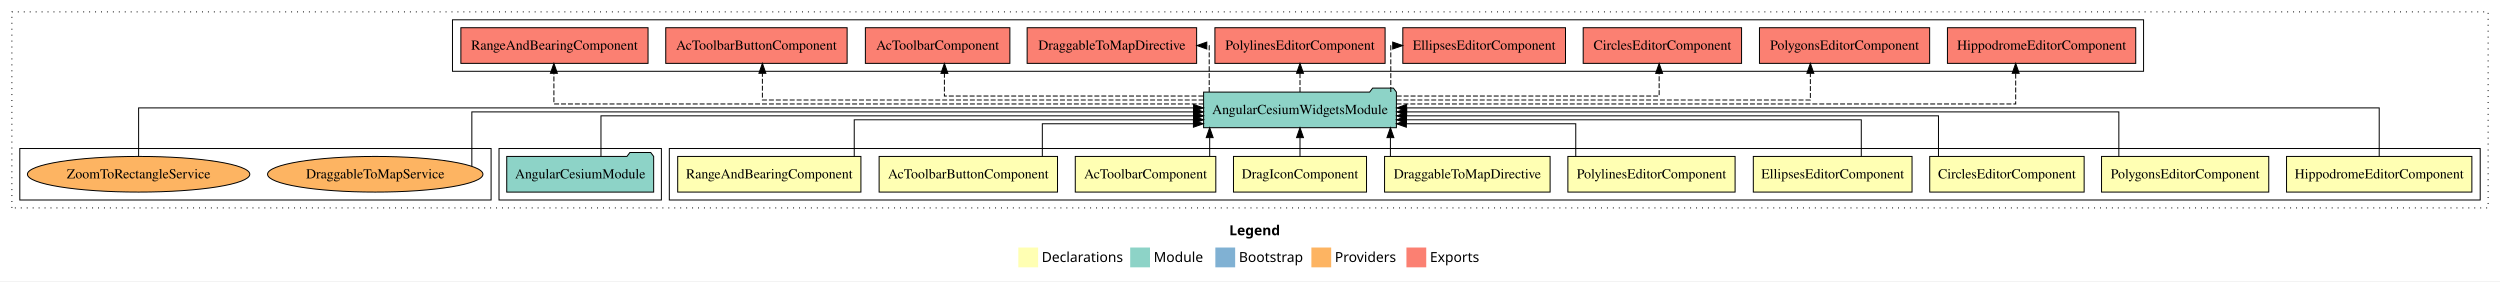
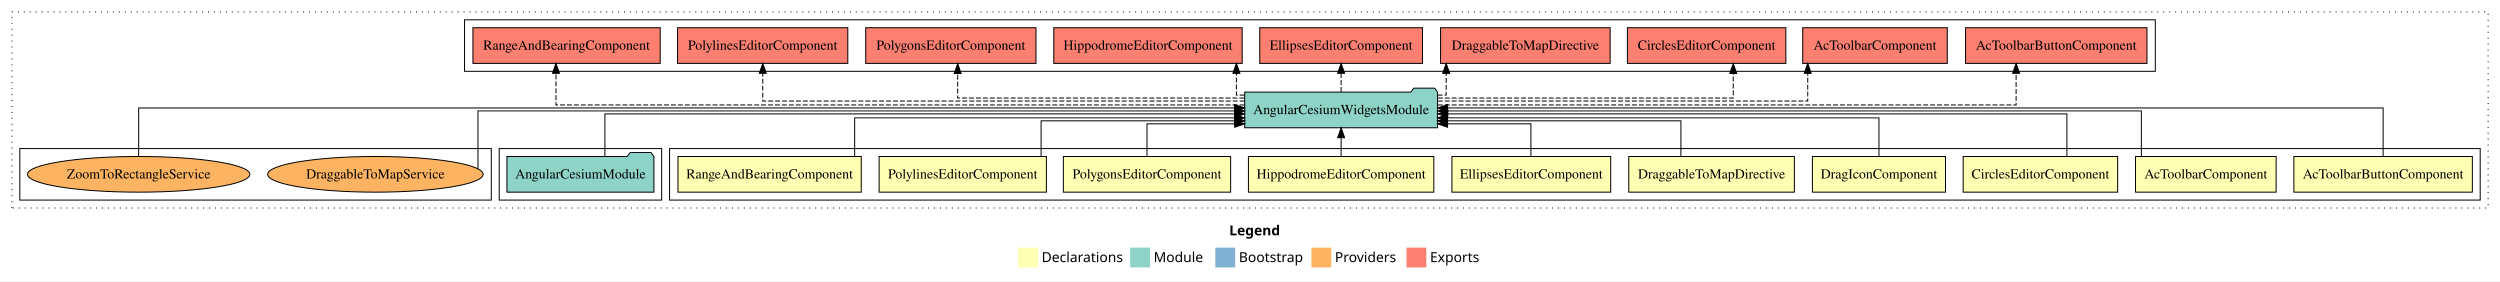
- <svg xmlns="http://www.w3.org/2000/svg" width="2525pt" height="284pt" viewBox="0.00 0.00 2525.00 284.00">
+ <svg xmlns="http://www.w3.org/2000/svg" width="2524pt" height="284pt" viewBox="0.00 0.00 2524.00 284.00">
  <g id="graph0" class="graph" transform="scale(1 1) rotate(0) translate(4 280)">
-     <polygon fill="#ffffff" stroke="transparent" points="-4,4 -4,-280 2521,-280 2521,4 -4,4" />
-     <text text-anchor="start" x="1237.509" y="-42.4" font-family="sans-serif" font-weight="bold" font-size="14.00" fill="#000000">Legend</text>
-     <polygon fill="#ffffb3" stroke="transparent" points="1024.5,-10 1024.5,-30 1044.5,-30 1044.5,-10 1024.5,-10" />
-     <text text-anchor="start" x="1048.129" y="-15.4" font-family="sans-serif" font-size="14.00" fill="#000000">  Declarations</text>
-     <polygon fill="#8dd3c7" stroke="transparent" points="1137.5,-10 1137.5,-30 1157.5,-30 1157.5,-10 1137.5,-10" />
-     <text text-anchor="start" x="1161.225" y="-15.4" font-family="sans-serif" font-size="14.00" fill="#000000">  Module</text>
-     <polygon fill="#80b1d3" stroke="transparent" points="1223.5,-10 1223.5,-30 1243.5,-30 1243.5,-10 1223.5,-10" />
-     <text text-anchor="start" x="1247.281" y="-15.4" font-family="sans-serif" font-size="14.00" fill="#000000">  Bootstrap</text>
-     <polygon fill="#fdb462" stroke="transparent" points="1320.5,-10 1320.5,-30 1340.5,-30 1340.5,-10 1320.5,-10" />
-     <text text-anchor="start" x="1344.173" y="-15.4" font-family="sans-serif" font-size="14.00" fill="#000000">  Providers</text>
-     <polygon fill="#fb8072" stroke="transparent" points="1416.5,-10 1416.5,-30 1436.5,-30 1436.5,-10 1416.5,-10" />
-     <text text-anchor="start" x="1440.226" y="-15.4" font-family="sans-serif" font-size="14.00" fill="#000000">  Exports</text>
+     <polygon fill="#ffffff" stroke="transparent" points="-4,4 -4,-280 2520,-280 2520,4 -4,4" />
+     <text text-anchor="start" x="1237.009" y="-42.4" font-family="sans-serif" font-weight="bold" font-size="14.00" fill="#000000">Legend</text>
+     <polygon fill="#ffffb3" stroke="transparent" points="1024,-10 1024,-30 1044,-30 1044,-10 1024,-10" />
+     <text text-anchor="start" x="1047.629" y="-15.4" font-family="sans-serif" font-size="14.00" fill="#000000">  Declarations</text>
+     <polygon fill="#8dd3c7" stroke="transparent" points="1137,-10 1137,-30 1157,-30 1157,-10 1137,-10" />
+     <text text-anchor="start" x="1160.725" y="-15.4" font-family="sans-serif" font-size="14.00" fill="#000000">  Module</text>
+     <polygon fill="#80b1d3" stroke="transparent" points="1223,-10 1223,-30 1243,-30 1243,-10 1223,-10" />
+     <text text-anchor="start" x="1246.781" y="-15.4" font-family="sans-serif" font-size="14.00" fill="#000000">  Bootstrap</text>
+     <polygon fill="#fdb462" stroke="transparent" points="1320,-10 1320,-30 1340,-30 1340,-10 1320,-10" />
+     <text text-anchor="start" x="1343.673" y="-15.4" font-family="sans-serif" font-size="14.00" fill="#000000">  Providers</text>
+     <polygon fill="#fb8072" stroke="transparent" points="1416,-10 1416,-30 1436,-30 1436,-10 1416,-10" />
+     <text text-anchor="start" x="1439.726" y="-15.4" font-family="sans-serif" font-size="14.00" fill="#000000">  Exports</text>
    <g id="clust1" class="cluster">
-       <polygon fill="none" stroke="#000000" stroke-dasharray="1,5" points="8,-70 8,-268 2509,-268 2509,-70 8,-70" />
+       <polygon fill="none" stroke="#000000" stroke-dasharray="1,5" points="8,-70 8,-268 2508,-268 2508,-70 8,-70" />
    </g>
    <g id="clust2" class="cluster">
-       <polygon fill="none" stroke="#000000" points="672,-78 672,-130 2501,-130 2501,-78 672,-78" />
+       <polygon fill="none" stroke="#000000" points="672,-78 672,-130 2500,-130 2500,-78 672,-78" />
    </g>
    <g id="clust13" class="cluster">
      <polygon fill="none" stroke="#000000" points="500,-78 500,-130 664,-130 664,-78 500,-78" />
    </g>
    <g id="clust14" class="cluster">
-       <polygon fill="none" stroke="#000000" points="453,-208 453,-260 2161,-260 2161,-208 453,-208" />
+       <polygon fill="none" stroke="#000000" points="465,-208 465,-260 2172,-260 2172,-208 465,-208" />
    </g>
    <g id="clust16" class="cluster">
      <polygon fill="none" stroke="#000000" points="16,-78 16,-130 492,-130 492,-78 16,-78" />
    </g>
    <g id="node1" class="node">
-       <polygon fill="#ffffb3" stroke="#000000" points="2492.59,-122 2305.41,-122 2305.41,-86 2492.59,-86 2492.59,-122" />
-       <text text-anchor="middle" x="2399" y="-99.8" font-family="Times,serif" font-size="14.00" fill="#000000">HippodromeEditorComponent</text>
+       <polygon fill="#ffffb3" stroke="#000000" points="2492.09,-122 2311.91,-122 2311.91,-86 2492.09,-86 2492.09,-122" />
+       <text text-anchor="middle" x="2402" y="-99.8" font-family="Times,serif" font-size="14.00" fill="#000000">AcToolbarButtonComponent</text>
    </g>
    <g id="node11" class="node">
-       <polygon fill="#8dd3c7" stroke="#000000" points="1406.354,-187 1403.354,-191 1382.354,-191 1379.354,-187 1211.646,-187 1211.646,-151 1406.354,-151 1406.354,-187" />
-       <text text-anchor="middle" x="1309" y="-164.8" font-family="Times,serif" font-size="14.00" fill="#000000">AngularCesiumWidgetsModule</text>
+       <polygon fill="#8dd3c7" stroke="#000000" points="1447.354,-187 1444.354,-191 1423.354,-191 1420.354,-187 1252.646,-187 1252.646,-151 1447.354,-151 1447.354,-187" />
+       <text text-anchor="middle" x="1350" y="-164.8" font-family="Times,serif" font-size="14.00" fill="#000000">AngularCesiumWidgetsModule</text>
    </g>
    <g id="edge1" class="edge">
-       <path fill="none" stroke="#000000" d="M2399,-122.308C2399,-142.145 2399,-171 2399,-171 2399,-171 1416.689,-171 1416.689,-171" />
-       <polygon fill="#000000" stroke="#000000" points="1416.689,-167.5 1406.689,-171 1416.689,-174.5 1416.689,-167.5" />
+       <path fill="none" stroke="#000000" d="M2402,-122.308C2402,-142.145 2402,-171 2402,-171 2402,-171 1457.554,-171 1457.554,-171" />
+       <polygon fill="#000000" stroke="#000000" points="1457.554,-167.5 1447.554,-171 1457.554,-174.5 1457.554,-167.5" />
    </g>
    <g id="node2" class="node">
-       <polygon fill="#ffffb3" stroke="#000000" points="2287.445,-122 2118.555,-122 2118.555,-86 2287.445,-86 2287.445,-122" />
-       <text text-anchor="middle" x="2203" y="-99.8" font-family="Times,serif" font-size="14.00" fill="#000000">PolygonsEditorComponent</text>
+       <polygon fill="#ffffb3" stroke="#000000" points="2293.972,-122 2152.028,-122 2152.028,-86 2293.972,-86 2293.972,-122" />
+       <text text-anchor="middle" x="2223" y="-99.8" font-family="Times,serif" font-size="14.00" fill="#000000">AcToolbarComponent</text>
    </g>
    <g id="edge2" class="edge">
-       <path fill="none" stroke="#000000" d="M2136.036,-122.222C2136.036,-140.828 2136.036,-167 2136.036,-167 2136.036,-167 1416.711,-167 1416.711,-167" />
-       <polygon fill="#000000" stroke="#000000" points="1416.711,-163.5 1406.711,-167 1416.711,-170.5 1416.711,-163.5" />
+       <path fill="none" stroke="#000000" d="M2157.905,-122.169C2157.905,-141.09 2157.905,-168 2157.905,-168 2157.905,-168 1457.452,-168 1457.452,-168" />
+       <polygon fill="#000000" stroke="#000000" points="1457.452,-164.5 1447.452,-168 1457.452,-171.5 1457.452,-164.5" />
    </g>
    <g id="node3" class="node">
-       <polygon fill="#ffffb3" stroke="#000000" points="2100.979,-122 1945.021,-122 1945.021,-86 2100.979,-86 2100.979,-122" />
-       <text text-anchor="middle" x="2023" y="-99.8" font-family="Times,serif" font-size="14.00" fill="#000000">CirclesEditorComponent</text>
+       <polygon fill="#ffffb3" stroke="#000000" points="2133.979,-122 1978.021,-122 1978.021,-86 2133.979,-86 2133.979,-122" />
+       <text text-anchor="middle" x="2056" y="-99.8" font-family="Times,serif" font-size="14.00" fill="#000000">CirclesEditorComponent</text>
    </g>
    <g id="edge3" class="edge">
-       <path fill="none" stroke="#000000" d="M1953.858,-122.022C1953.858,-139.373 1953.858,-163 1953.858,-163 1953.858,-163 1416.59,-163 1416.59,-163" />
-       <polygon fill="#000000" stroke="#000000" points="1416.59,-159.5 1406.59,-163 1416.59,-166.5 1416.59,-159.5" />
+       <path fill="none" stroke="#000000" d="M2082.728,-122.302C2082.728,-140.27 2082.728,-165 2082.728,-165 2082.728,-165 1457.679,-165 1457.679,-165" />
+       <polygon fill="#000000" stroke="#000000" points="1457.679,-161.5 1447.679,-165 1457.679,-168.5 1457.679,-161.5" />
    </g>
    <g id="node4" class="node">
-       <polygon fill="#ffffb3" stroke="#000000" points="1927.155,-122 1766.845,-122 1766.845,-86 1927.155,-86 1927.155,-122" />
-       <text text-anchor="middle" x="1847" y="-99.8" font-family="Times,serif" font-size="14.00" fill="#000000">EllipsesEditorComponent</text>
+       <polygon fill="#ffffb3" stroke="#000000" points="1960.189,-122 1825.811,-122 1825.811,-86 1960.189,-86 1960.189,-122" />
+       <text text-anchor="middle" x="1893" y="-99.8" font-family="Times,serif" font-size="14.00" fill="#000000">DragIconComponent</text>
    </g>
    <g id="edge4" class="edge">
-       <path fill="none" stroke="#000000" d="M1875.894,-122.009C1875.894,-138.049 1875.894,-159 1875.894,-159 1875.894,-159 1416.453,-159 1416.453,-159" />
-       <polygon fill="#000000" stroke="#000000" points="1416.453,-155.5 1406.453,-159 1416.453,-162.5 1416.453,-155.5" />
+       <path fill="none" stroke="#000000" d="M1893,-122.035C1893,-138.734 1893,-161 1893,-161 1893,-161 1457.391,-161 1457.391,-161" />
+       <polygon fill="#000000" stroke="#000000" points="1457.391,-157.5 1447.391,-161 1457.391,-164.5 1457.391,-157.5" />
    </g>
    <g id="node5" class="node">
-       <polygon fill="#ffffb3" stroke="#000000" points="1748.441,-122 1579.559,-122 1579.559,-86 1748.441,-86 1748.441,-122" />
-       <text text-anchor="middle" x="1664" y="-99.8" font-family="Times,serif" font-size="14.00" fill="#000000">PolylinesEditorComponent</text>
+       <polygon fill="#ffffb3" stroke="#000000" points="1807.597,-122 1640.403,-122 1640.403,-86 1807.597,-86 1807.597,-122" />
+       <text text-anchor="middle" x="1724" y="-99.8" font-family="Times,serif" font-size="14.00" fill="#000000">DraggableToMapDirective</text>
    </g>
    <g id="edge5" class="edge">
-       <path fill="none" stroke="#000000" d="M1587.52,-122.124C1587.52,-136.783 1587.52,-155 1587.52,-155 1587.52,-155 1416.413,-155 1416.413,-155" />
-       <polygon fill="#000000" stroke="#000000" points="1416.413,-151.5 1406.413,-155 1416.413,-158.5 1416.413,-151.5" />
+       <path fill="none" stroke="#000000" d="M1693.048,-122.282C1693.048,-137.948 1693.048,-158 1693.048,-158 1693.048,-158 1457.386,-158 1457.386,-158" />
+       <polygon fill="#000000" stroke="#000000" points="1457.386,-154.5 1447.386,-158 1457.386,-161.5 1457.386,-154.5" />
    </g>
    <g id="node6" class="node">
-       <polygon fill="#ffffb3" stroke="#000000" points="1561.597,-122 1394.403,-122 1394.403,-86 1561.597,-86 1561.597,-122" />
-       <text text-anchor="middle" x="1478" y="-99.8" font-family="Times,serif" font-size="14.00" fill="#000000">DraggableToMapDirective</text>
+       <polygon fill="#ffffb3" stroke="#000000" points="1622.155,-122 1461.845,-122 1461.845,-86 1622.155,-86 1622.155,-122" />
+       <text text-anchor="middle" x="1542" y="-99.8" font-family="Times,serif" font-size="14.00" fill="#000000">EllipsesEditorComponent</text>
    </g>
    <g id="edge6" class="edge">
-       <path fill="none" stroke="#000000" d="M1400.314,-122.106C1400.314,-122.106 1400.314,-140.991 1400.314,-140.991" />
-       <polygon fill="#000000" stroke="#000000" points="1396.815,-140.991 1400.314,-150.991 1403.815,-140.991 1396.815,-140.991" />
+       <path fill="none" stroke="#000000" d="M1541.61,-122.124C1541.61,-136.783 1541.61,-155 1541.61,-155 1541.61,-155 1457.489,-155 1457.489,-155" />
+       <polygon fill="#000000" stroke="#000000" points="1457.489,-151.5 1447.489,-155 1457.489,-158.5 1457.489,-151.5" />
    </g>
    <g id="node7" class="node">
-       <polygon fill="#ffffb3" stroke="#000000" points="1376.189,-122 1241.811,-122 1241.811,-86 1376.189,-86 1376.189,-122" />
-       <text text-anchor="middle" x="1309" y="-99.8" font-family="Times,serif" font-size="14.00" fill="#000000">DragIconComponent</text>
+       <polygon fill="#ffffb3" stroke="#000000" points="1443.59,-122 1256.41,-122 1256.41,-86 1443.59,-86 1443.59,-122" />
+       <text text-anchor="middle" x="1350" y="-99.8" font-family="Times,serif" font-size="14.00" fill="#000000">HippodromeEditorComponent</text>
    </g>
    <g id="edge7" class="edge">
-       <path fill="none" stroke="#000000" d="M1309,-122.106C1309,-122.106 1309,-140.991 1309,-140.991" />
-       <polygon fill="#000000" stroke="#000000" points="1305.5,-140.991 1309,-150.991 1312.5,-140.991 1305.5,-140.991" />
+       <path fill="none" stroke="#000000" d="M1350,-122.106C1350,-122.106 1350,-140.991 1350,-140.991" />
+       <polygon fill="#000000" stroke="#000000" points="1346.5,-140.991 1350,-150.991 1353.5,-140.991 1346.5,-140.991" />
    </g>
    <g id="node8" class="node">
-       <polygon fill="#ffffb3" stroke="#000000" points="1223.972,-122 1082.028,-122 1082.028,-86 1223.972,-86 1223.972,-122" />
-       <text text-anchor="middle" x="1153" y="-99.8" font-family="Times,serif" font-size="14.00" fill="#000000">AcToolbarComponent</text>
+       <polygon fill="#ffffb3" stroke="#000000" points="1238.445,-122 1069.555,-122 1069.555,-86 1238.445,-86 1238.445,-122" />
+       <text text-anchor="middle" x="1154" y="-99.8" font-family="Times,serif" font-size="14.00" fill="#000000">PolygonsEditorComponent</text>
    </g>
    <g id="edge8" class="edge">
-       <path fill="none" stroke="#000000" d="M1217.78,-122.106C1217.78,-122.106 1217.78,-140.991 1217.78,-140.991" />
-       <polygon fill="#000000" stroke="#000000" points="1214.28,-140.991 1217.78,-150.991 1221.28,-140.991 1214.28,-140.991" />
+       <path fill="none" stroke="#000000" d="M1154,-122.124C1154,-136.783 1154,-155 1154,-155 1154,-155 1242.574,-155 1242.574,-155" />
+       <polygon fill="#000000" stroke="#000000" points="1242.574,-158.5 1252.574,-155 1242.574,-151.5 1242.574,-158.5" />
    </g>
    <g id="node9" class="node">
-       <polygon fill="#ffffb3" stroke="#000000" points="1064.09,-122 883.91,-122 883.91,-86 1064.09,-86 1064.09,-122" />
-       <text text-anchor="middle" x="974" y="-99.8" font-family="Times,serif" font-size="14.00" fill="#000000">AcToolbarButtonComponent</text>
+       <polygon fill="#ffffb3" stroke="#000000" points="1052.441,-122 883.559,-122 883.559,-86 1052.441,-86 1052.441,-122" />
+       <text text-anchor="middle" x="968" y="-99.8" font-family="Times,serif" font-size="14.00" fill="#000000">PolylinesEditorComponent</text>
    </g>
    <g id="edge9" class="edge">
-       <path fill="none" stroke="#000000" d="M1048.748,-122.124C1048.748,-136.783 1048.748,-155 1048.748,-155 1048.748,-155 1201.351,-155 1201.351,-155" />
-       <polygon fill="#000000" stroke="#000000" points="1201.351,-158.5 1211.351,-155 1201.351,-151.5 1201.351,-158.5" />
+       <path fill="none" stroke="#000000" d="M1047.096,-122.282C1047.096,-137.948 1047.096,-158 1047.096,-158 1047.096,-158 1242.492,-158 1242.492,-158" />
+       <polygon fill="#000000" stroke="#000000" points="1242.492,-161.5 1252.492,-158 1242.492,-154.5 1242.492,-161.5" />
    </g>
    <g id="node10" class="node">
      <polygon fill="#ffffb3" stroke="#000000" points="865.522,-122 680.478,-122 680.478,-86 865.522,-86 865.522,-122" />
      <text text-anchor="middle" x="773" y="-99.8" font-family="Times,serif" font-size="14.00" fill="#000000">RangeAndBearingComponent</text>
    </g>
    <g id="edge10" class="edge">
-       <path fill="none" stroke="#000000" d="M858.778,-122.009C858.778,-138.049 858.778,-159 858.778,-159 858.778,-159 1201.586,-159 1201.586,-159" />
-       <polygon fill="#000000" stroke="#000000" points="1201.586,-162.5 1211.586,-159 1201.586,-155.5 1201.586,-162.5" />
+       <path fill="none" stroke="#000000" d="M858.866,-122.035C858.866,-138.734 858.866,-161 858.866,-161 858.866,-161 1242.38,-161 1242.38,-161" />
+       <polygon fill="#000000" stroke="#000000" points="1242.38,-164.5 1252.38,-161 1242.38,-157.5 1242.38,-164.5" />
    </g>
    <g id="node13" class="node">
-       <polygon fill="#fb8072" stroke="#000000" points="2153.09,-252 1962.91,-252 1962.91,-216 2153.09,-216 2153.09,-252" />
-       <text text-anchor="middle" x="2058" y="-229.8" font-family="Times,serif" font-size="14.00" fill="#000000">HippodromeEditorComponent </text>
+       <polygon fill="#fb8072" stroke="#000000" points="2163.59,-252 1980.41,-252 1980.41,-216 2163.59,-216 2163.59,-252" />
+       <text text-anchor="middle" x="2072" y="-229.8" font-family="Times,serif" font-size="14.00" fill="#000000">AcToolbarButtonComponent </text>
    </g>
    <g id="edge12" class="edge">
-       <path fill="none" stroke="#000000" stroke-dasharray="5,2" d="M1406.486,-175C1603.793,-175 2031.847,-175 2031.847,-175 2031.847,-175 2031.847,-205.977 2031.847,-205.977" />
-       <polygon fill="#000000" stroke="#000000" points="2028.347,-205.977 2031.847,-215.977 2035.347,-205.977 2028.347,-205.977" />
+       <path fill="none" stroke="#000000" stroke-dasharray="5,2" d="M1447.638,-174C1636.069,-174 2031.467,-174 2031.467,-174 2031.467,-174 2031.467,-205.998 2031.467,-205.998" />
+       <polygon fill="#000000" stroke="#000000" points="2027.967,-205.998 2031.467,-215.998 2034.967,-205.998 2027.967,-205.998" />
    </g>
    <g id="node14" class="node">
-       <polygon fill="#fb8072" stroke="#000000" points="1944.945,-252 1773.055,-252 1773.055,-216 1944.945,-216 1944.945,-252" />
-       <text text-anchor="middle" x="1859" y="-229.8" font-family="Times,serif" font-size="14.00" fill="#000000">PolygonsEditorComponent </text>
+       <polygon fill="#fb8072" stroke="#000000" points="1961.973,-252 1816.027,-252 1816.027,-216 1961.973,-216 1961.973,-252" />
+       <text text-anchor="middle" x="1889" y="-229.8" font-family="Times,serif" font-size="14.00" fill="#000000">AcToolbarComponent </text>
    </g>
    <g id="edge13" class="edge">
-       <path fill="none" stroke="#000000" stroke-dasharray="5,2" d="M1406.56,-179C1555.998,-179 1824.461,-179 1824.461,-179 1824.461,-179 1824.461,-205.991 1824.461,-205.991" />
-       <polygon fill="#000000" stroke="#000000" points="1820.961,-205.991 1824.461,-215.991 1827.961,-205.991 1820.961,-205.991" />
+       <path fill="none" stroke="#000000" stroke-dasharray="5,2" d="M1447.609,-178C1585.593,-178 1821.085,-178 1821.085,-178 1821.085,-178 1821.085,-205.973 1821.085,-205.973" />
+       <polygon fill="#000000" stroke="#000000" points="1817.585,-205.973 1821.085,-215.973 1824.585,-205.973 1817.585,-205.973" />
    </g>
    <g id="node15" class="node">
-       <polygon fill="#fb8072" stroke="#000000" points="1754.98,-252 1595.02,-252 1595.02,-216 1754.98,-216 1754.98,-252" />
-       <text text-anchor="middle" x="1675" y="-229.8" font-family="Times,serif" font-size="14.00" fill="#000000">CirclesEditorComponent </text>
+       <polygon fill="#fb8072" stroke="#000000" points="1798.98,-252 1639.02,-252 1639.02,-216 1798.98,-216 1798.98,-252" />
+       <text text-anchor="middle" x="1719" y="-229.8" font-family="Times,serif" font-size="14.00" fill="#000000">CirclesEditorComponent </text>
    </g>
    <g id="edge14" class="edge">
-       <path fill="none" stroke="#000000" stroke-dasharray="5,2" d="M1406.685,-183C1514.123,-183 1671.74,-183 1671.74,-183 1671.74,-183 1671.74,-205.876 1671.74,-205.876" />
-       <polygon fill="#000000" stroke="#000000" points="1668.24,-205.876 1671.74,-215.876 1675.24,-205.876 1668.24,-205.876" />
+       <path fill="none" stroke="#000000" stroke-dasharray="5,2" d="M1447.607,-181C1564.835,-181 1745.894,-181 1745.894,-181 1745.894,-181 1745.894,-205.76 1745.894,-205.76" />
+       <polygon fill="#000000" stroke="#000000" points="1742.394,-205.76 1745.894,-215.76 1749.394,-205.76 1742.394,-205.76" />
    </g>
    <g id="node16" class="node">
-       <polygon fill="#fb8072" stroke="#000000" points="1577.155,-252 1412.845,-252 1412.845,-216 1577.155,-216 1577.155,-252" />
-       <text text-anchor="middle" x="1495" y="-229.8" font-family="Times,serif" font-size="14.00" fill="#000000">EllipsesEditorComponent </text>
+       <polygon fill="#fb8072" stroke="#000000" points="1621.596,-252 1450.404,-252 1450.404,-216 1621.596,-216 1621.596,-252" />
+       <text text-anchor="middle" x="1536" y="-229.8" font-family="Times,serif" font-size="14.00" fill="#000000">DraggableToMapDirective </text>
    </g>
    <g id="edge15" class="edge">
-       <path fill="none" stroke="#000000" stroke-dasharray="5,2" d="M1400.699,-187.106C1400.699,-206.339 1400.699,-234 1400.699,-234 1400.699,-234 1402.642,-234 1402.642,-234" />
-       <polygon fill="#000000" stroke="#000000" points="1402.642,-237.5 1412.642,-234 1402.642,-230.5 1402.642,-237.5" />
+       <path fill="none" stroke="#000000" stroke-dasharray="5,2" d="M1447.383,-184C1452.785,-184 1456.062,-184 1456.062,-184 1456.062,-184 1456.062,-205.949 1456.062,-205.949" />
+       <polygon fill="#000000" stroke="#000000" points="1452.562,-205.949 1456.062,-215.949 1459.562,-205.949 1452.562,-205.949" />
    </g>
    <g id="node17" class="node">
-       <polygon fill="#fb8072" stroke="#000000" points="1394.94,-252 1223.06,-252 1223.06,-216 1394.94,-216 1394.94,-252" />
-       <text text-anchor="middle" x="1309" y="-229.8" font-family="Times,serif" font-size="14.00" fill="#000000">PolylinesEditorComponent </text>
+       <polygon fill="#fb8072" stroke="#000000" points="1432.155,-252 1267.845,-252 1267.845,-216 1432.155,-216 1432.155,-252" />
+       <text text-anchor="middle" x="1350" y="-229.8" font-family="Times,serif" font-size="14.00" fill="#000000">EllipsesEditorComponent </text>
    </g>
    <g id="edge16" class="edge">
-       <path fill="none" stroke="#000000" stroke-dasharray="5,2" d="M1309,-187.106C1309,-187.106 1309,-205.991 1309,-205.991" />
-       <polygon fill="#000000" stroke="#000000" points="1305.5,-205.991 1309,-215.991 1312.5,-205.991 1305.5,-205.991" />
+       <path fill="none" stroke="#000000" stroke-dasharray="5,2" d="M1350,-187.106C1350,-187.106 1350,-205.991 1350,-205.991" />
+       <polygon fill="#000000" stroke="#000000" points="1346.5,-205.991 1350,-215.991 1353.5,-205.991 1346.5,-205.991" />
    </g>
    <g id="node18" class="node">
-       <polygon fill="#fb8072" stroke="#000000" points="1204.596,-252 1033.404,-252 1033.404,-216 1204.596,-216 1204.596,-252" />
-       <text text-anchor="middle" x="1119" y="-229.8" font-family="Times,serif" font-size="14.00" fill="#000000">DraggableToMapDirective </text>
+       <polygon fill="#fb8072" stroke="#000000" points="1250.09,-252 1059.91,-252 1059.91,-216 1250.09,-216 1250.09,-252" />
+       <text text-anchor="middle" x="1155" y="-229.8" font-family="Times,serif" font-size="14.00" fill="#000000">HippodromeEditorComponent </text>
    </g>
    <g id="edge17" class="edge">
-       <path fill="none" stroke="#000000" stroke-dasharray="5,2" d="M1217.301,-187.106C1217.301,-206.339 1217.301,-234 1217.301,-234 1217.301,-234 1214.851,-234 1214.851,-234" />
-       <polygon fill="#000000" stroke="#000000" points="1214.851,-230.5 1204.851,-234 1214.851,-237.5 1214.851,-230.5" />
+       <path fill="none" stroke="#000000" stroke-dasharray="5,2" d="M1252.556,-184C1247.382,-184 1244.259,-184 1244.259,-184 1244.259,-184 1244.259,-205.949 1244.259,-205.949" />
+       <polygon fill="#000000" stroke="#000000" points="1240.759,-205.949 1244.259,-215.949 1247.759,-205.949 1240.759,-205.949" />
    </g>
    <g id="node19" class="node">
-       <polygon fill="#fb8072" stroke="#000000" points="1015.973,-252 870.027,-252 870.027,-216 1015.973,-216 1015.973,-252" />
-       <text text-anchor="middle" x="943" y="-229.8" font-family="Times,serif" font-size="14.00" fill="#000000">AcToolbarComponent </text>
+       <polygon fill="#fb8072" stroke="#000000" points="1041.945,-252 870.055,-252 870.055,-216 1041.945,-216 1041.945,-252" />
+       <text text-anchor="middle" x="956" y="-229.8" font-family="Times,serif" font-size="14.00" fill="#000000">PolygonsEditorComponent </text>
    </g>
    <g id="edge18" class="edge">
-       <path fill="none" stroke="#000000" stroke-dasharray="5,2" d="M1211.334,-183C1104.981,-183 949.846,-183 949.846,-183 949.846,-183 949.846,-205.876 949.846,-205.876" />
-       <polygon fill="#000000" stroke="#000000" points="946.346,-205.876 949.846,-215.876 953.346,-205.876 946.346,-205.876" />
+       <path fill="none" stroke="#000000" stroke-dasharray="5,2" d="M1252.312,-181C1137.63,-181 962.876,-181 962.876,-181 962.876,-181 962.876,-205.76 962.876,-205.76" />
+       <polygon fill="#000000" stroke="#000000" points="959.376,-205.76 962.876,-215.76 966.376,-205.76 959.376,-205.76" />
    </g>
    <g id="node20" class="node">
-       <polygon fill="#fb8072" stroke="#000000" points="851.59,-252 668.41,-252 668.41,-216 851.59,-216 851.59,-252" />
-       <text text-anchor="middle" x="760" y="-229.8" font-family="Times,serif" font-size="14.00" fill="#000000">AcToolbarButtonComponent </text>
+       <polygon fill="#fb8072" stroke="#000000" points="851.94,-252 680.06,-252 680.06,-216 851.94,-216 851.94,-252" />
+       <text text-anchor="middle" x="766" y="-229.8" font-family="Times,serif" font-size="14.00" fill="#000000">PolylinesEditorComponent </text>
    </g>
    <g id="edge19" class="edge">
-       <path fill="none" stroke="#000000" stroke-dasharray="5,2" d="M1211.612,-179C1055.357,-179 766.017,-179 766.017,-179 766.017,-179 766.017,-205.991 766.017,-205.991" />
-       <polygon fill="#000000" stroke="#000000" points="762.517,-205.991 766.017,-215.991 769.517,-205.991 762.517,-205.991" />
+       <path fill="none" stroke="#000000" stroke-dasharray="5,2" d="M1252.598,-178C1086.47,-178 766.105,-178 766.105,-178 766.105,-178 766.105,-205.973 766.105,-205.973" />
+       <polygon fill="#000000" stroke="#000000" points="762.605,-205.973 766.105,-215.973 769.605,-205.973 762.605,-205.973" />
    </g>
    <g id="node21" class="node">
-       <polygon fill="#fb8072" stroke="#000000" points="650.522,-252 461.478,-252 461.478,-216 650.522,-216 650.522,-252" />
-       <text text-anchor="middle" x="556" y="-229.8" font-family="Times,serif" font-size="14.00" fill="#000000">RangeAndBearingComponent </text>
+       <polygon fill="#fb8072" stroke="#000000" points="662.522,-252 473.478,-252 473.478,-216 662.522,-216 662.522,-252" />
+       <text text-anchor="middle" x="568" y="-229.8" font-family="Times,serif" font-size="14.00" fill="#000000">RangeAndBearingComponent </text>
    </g>
    <g id="edge20" class="edge">
-       <path fill="none" stroke="#000000" stroke-dasharray="5,2" d="M1211.643,-175C1007.932,-175 555.437,-175 555.437,-175 555.437,-175 555.437,-205.977 555.437,-205.977" />
-       <polygon fill="#000000" stroke="#000000" points="551.937,-205.977 555.437,-215.977 558.937,-205.977 551.937,-205.977" />
+       <path fill="none" stroke="#000000" stroke-dasharray="5,2" d="M1252.402,-174C1040.521,-174 557.3,-174 557.3,-174 557.3,-174 557.3,-205.998 557.3,-205.998" />
+       <polygon fill="#000000" stroke="#000000" points="553.8,-205.998 557.3,-215.998 560.8,-205.998 553.8,-205.998" />
    </g>
    <g id="node12" class="node">
      <polygon fill="#8dd3c7" stroke="#000000" points="656.199,-122 653.199,-126 632.199,-126 629.199,-122 507.801,-122 507.801,-86 656.199,-86 656.199,-122" />
      <text text-anchor="middle" x="582" y="-99.8" font-family="Times,serif" font-size="14.00" fill="#000000">AngularCesiumModule</text>
    </g>
    <g id="edge11" class="edge">
-       <path fill="none" stroke="#000000" d="M602.974,-122.022C602.974,-139.373 602.974,-163 602.974,-163 602.974,-163 1201.571,-163 1201.571,-163" />
-       <polygon fill="#000000" stroke="#000000" points="1201.571,-166.5 1211.571,-163 1201.571,-159.5 1201.571,-166.5" />
+       <path fill="none" stroke="#000000" d="M606.7,-122.302C606.7,-140.27 606.7,-165 606.7,-165 606.7,-165 1242.445,-165 1242.445,-165" />
+       <polygon fill="#000000" stroke="#000000" points="1242.445,-168.5 1252.445,-165 1242.445,-161.5 1242.445,-168.5" />
    </g>
    <g id="node22" class="node">
      <ellipse fill="#fdb462" stroke="#000000" cx="375" cy="-104" rx="108.769" ry="18" />
      <text text-anchor="middle" x="375" y="-99.8" font-family="Times,serif" font-size="14.00" fill="#000000">DraggableToMapService</text>
    </g>
    <g id="edge21" class="edge">
-       <path fill="none" stroke="#000000" d="M472.562,-111.979C472.562,-128.931 472.562,-167 472.562,-167 472.562,-167 1201.413,-167 1201.413,-167" />
-       <polygon fill="#000000" stroke="#000000" points="1201.413,-170.5 1211.413,-167 1201.413,-163.5 1201.413,-170.5" />
+       <path fill="none" stroke="#000000" d="M478.562,-109.457C478.562,-124.934 478.562,-168 478.562,-168 478.562,-168 1242.572,-168 1242.572,-168" />
+       <polygon fill="#000000" stroke="#000000" points="1242.572,-171.5 1252.572,-168 1242.572,-164.5 1242.572,-171.5" />
    </g>
    <g id="node23" class="node">
      <ellipse fill="#fdb462" stroke="#000000" cx="136" cy="-104" rx="112.299" ry="18" />
      <text text-anchor="middle" x="136" y="-99.8" font-family="Times,serif" font-size="14.00" fill="#000000">ZoomToRectangleService</text>
    </g>
    <g id="edge22" class="edge">
-       <path fill="none" stroke="#000000" d="M136,-122.308C136,-142.145 136,-171 136,-171 136,-171 1201.51,-171 1201.51,-171" />
-       <polygon fill="#000000" stroke="#000000" points="1201.51,-174.5 1211.51,-171 1201.51,-167.5 1201.51,-174.5" />
+       <path fill="none" stroke="#000000" d="M136,-122.308C136,-142.145 136,-171 136,-171 136,-171 1242.45,-171 1242.45,-171" />
+       <polygon fill="#000000" stroke="#000000" points="1242.45,-174.5 1252.45,-171 1242.45,-167.5 1242.45,-174.5" />
    </g>
  </g>
</svg>
